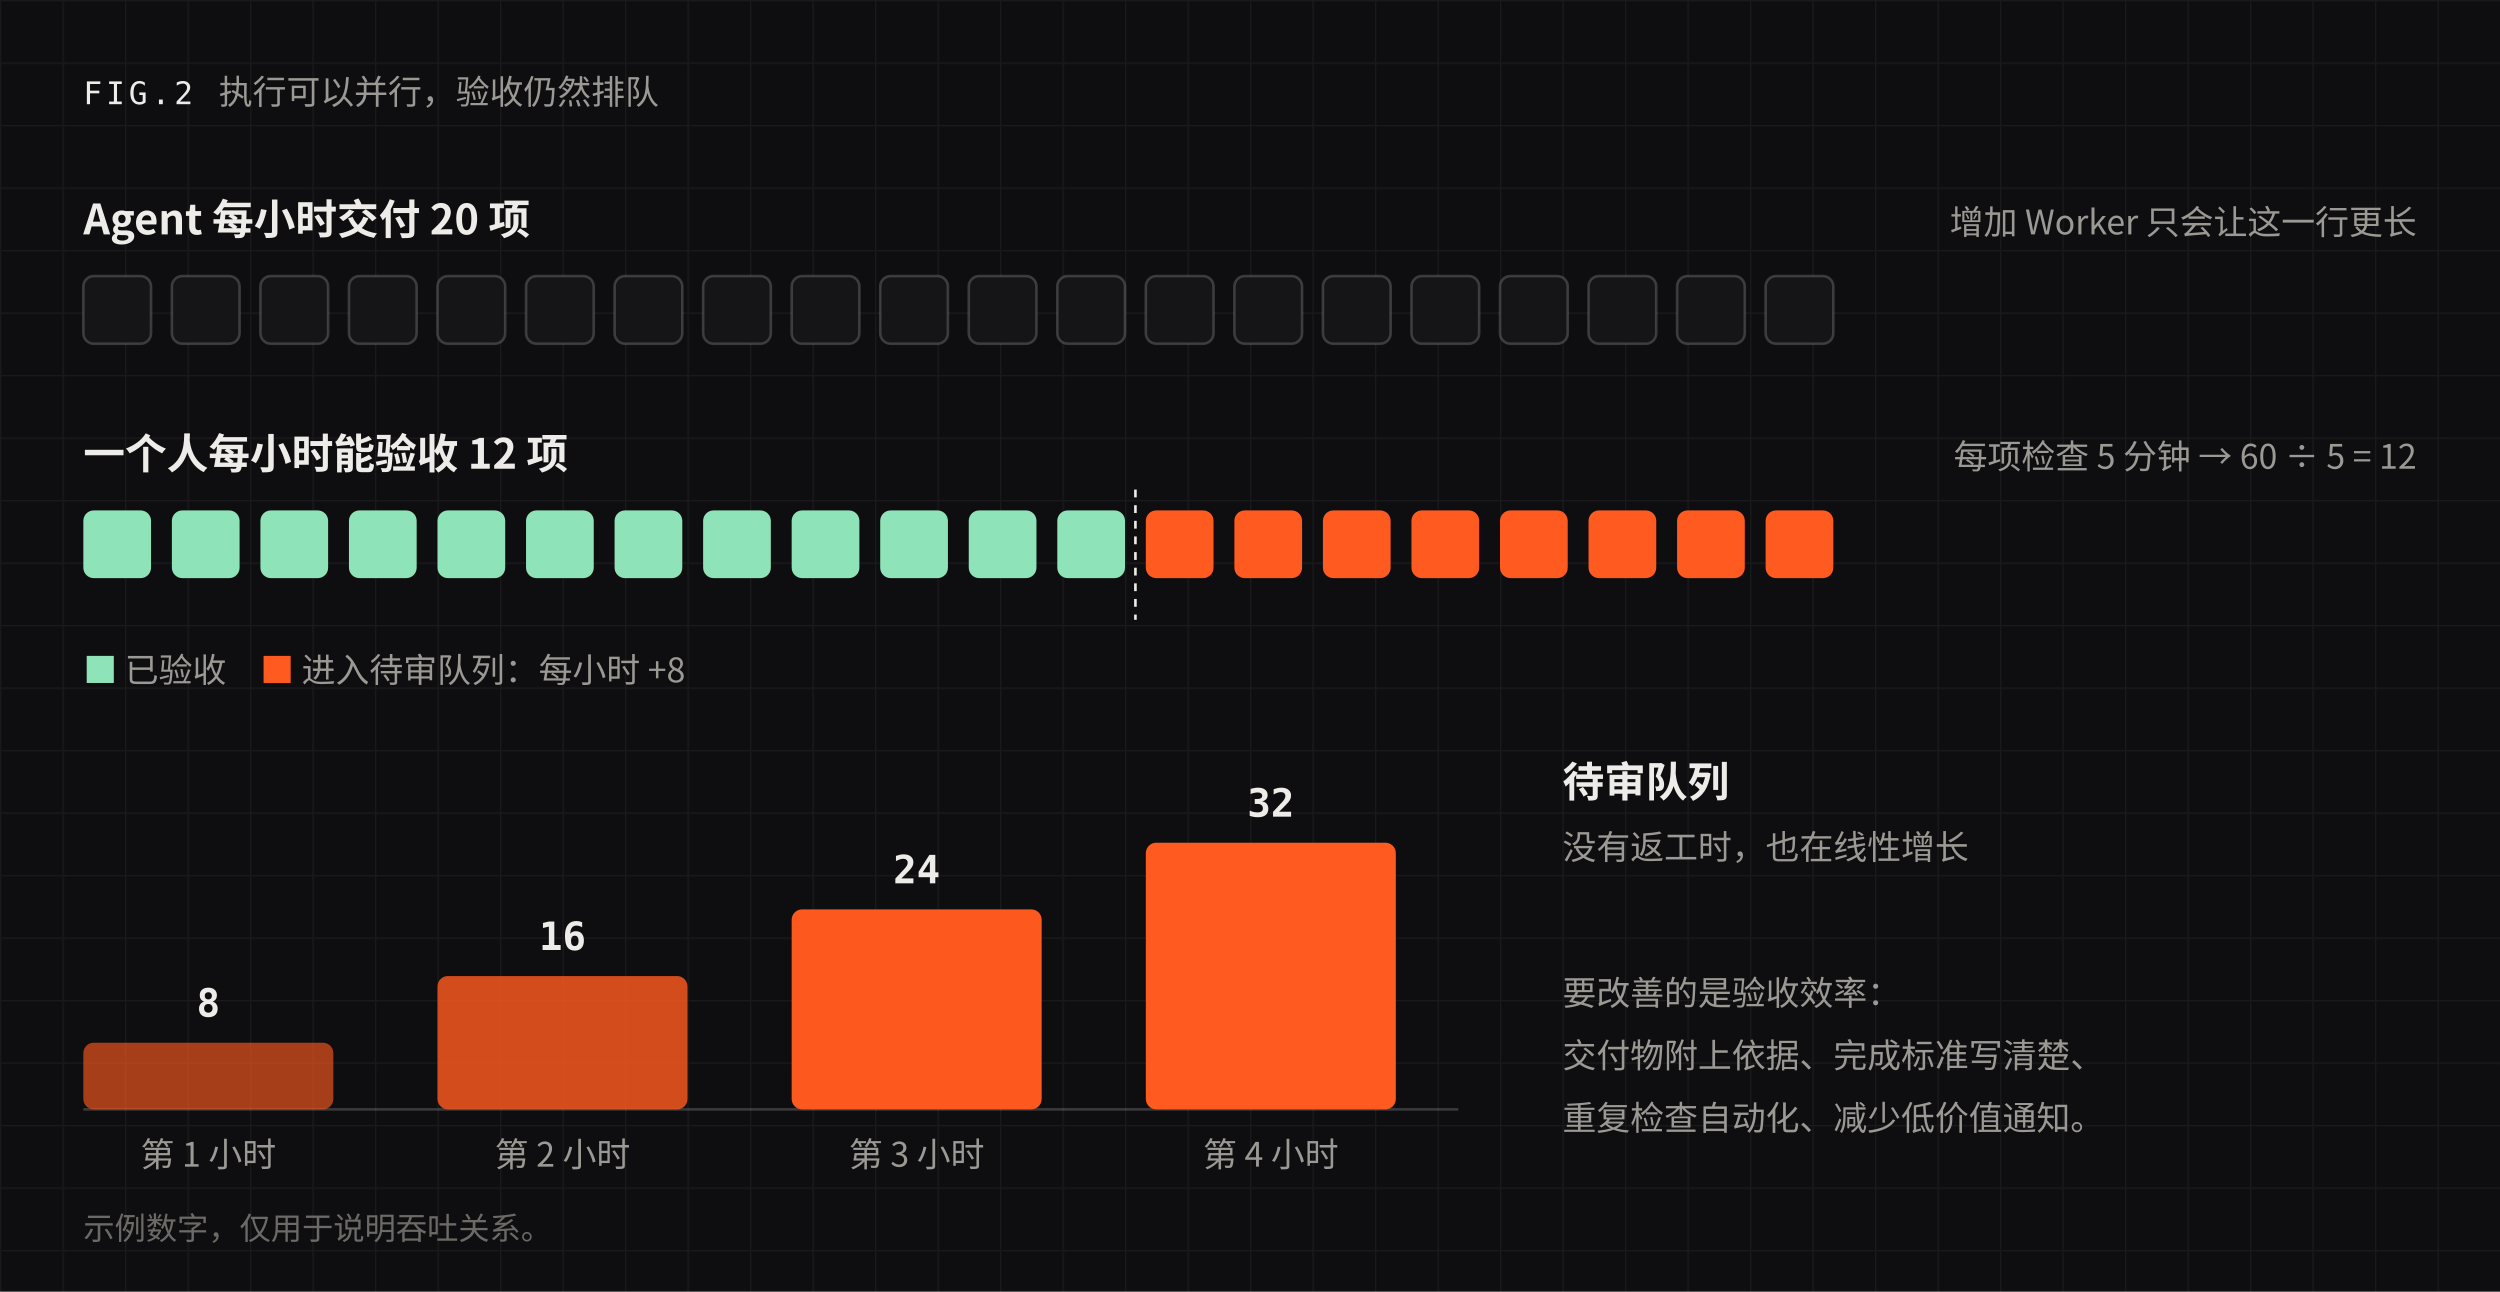
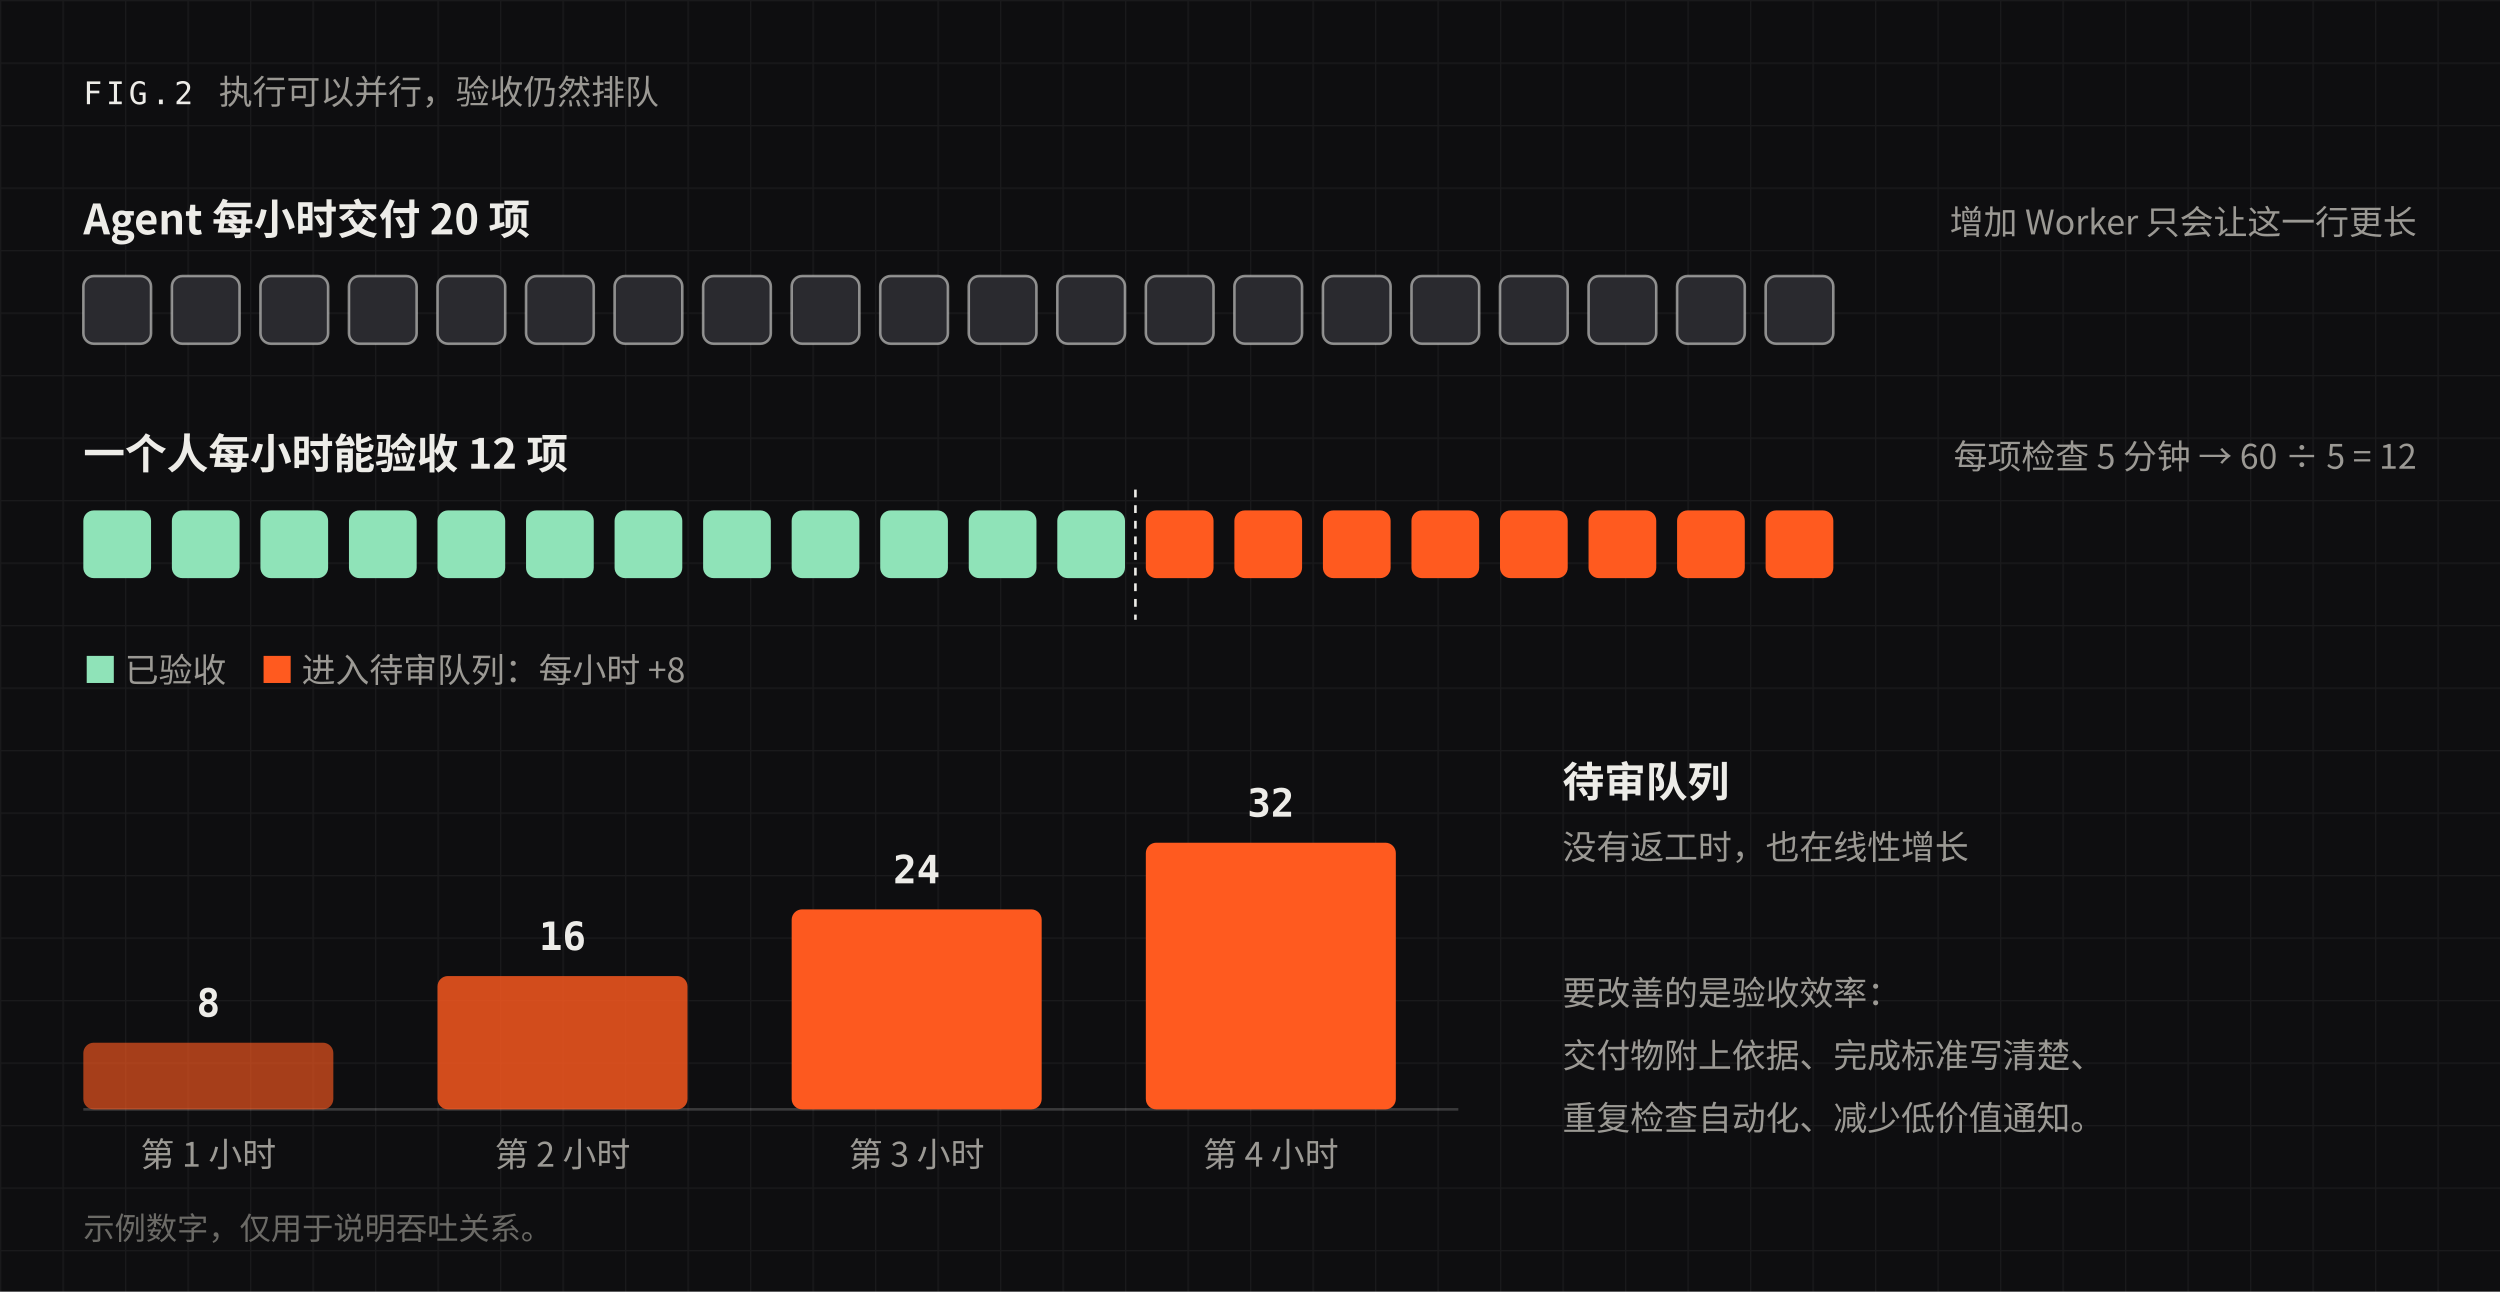
<svg xmlns="http://www.w3.org/2000/svg" viewBox="0 0 960 496" role="img" aria-labelledby="t d">
  <defs>
    <pattern id="grid" width="24" height="24" patternUnits="userSpaceOnUse">
      <path d="M24 0H0V24" fill="none" stroke="#ffffff0d" />
    </pattern>
  </defs>
  <style>
    text { font-family: "PingFang SC", "Hiragino Sans GB", "Microsoft YaHei", "Noto Sans CJK SC", system-ui, sans-serif; fill: #edece8; }
    .mono { font-family: "SF Mono", Menlo, Consolas, monospace; }
    .s { font-size: 13px; fill: #9b9994; }
    .xs { font-size: 12px; fill: #6b6a66; }
    .b { font-size: 16px; font-weight: 600; }
+     .bar { transform-box: fill-box; transform-origin: 50% 100%; }
+     @keyframes k1 { 0%, 3.33% { fill: #151517; stroke: #ffffff2e; } 5.00%, 91.11% { fill: #2a2a2f; stroke: #edece8; } 97.78%, 100% { fill: #151517; stroke: #ffffff2e; } }
+     @keyframes k2 { 0%, 4.33% { fill: #151517; stroke: #ffffff2e; } 6.00%, 91.11% { fill: #2a2a2f; stroke: #edece8; } 97.78%, 100% { fill: #151517; stroke: #ffffff2e; } }
+     @keyframes k3 { 0%, 5.33% { fill: #151517; stroke: #ffffff2e; } 7.00%, 91.11% { fill: #2a2a2f; stroke: #edece8; } 97.78%, 100% { fill: #151517; stroke: #ffffff2e; } }
+     @keyframes k4 { 0%, 6.33% { fill: #151517; stroke: #ffffff2e; } 8.00%, 91.11% { fill: #2a2a2f; stroke: #edece8; } 97.78%, 100% { fill: #151517; stroke: #ffffff2e; } }
+     @keyframes k5 { 0%, 7.33% { fill: #151517; stroke: #ffffff2e; } 9.00%, 91.11% { fill: #2a2a2f; stroke: #edece8; } 97.78%, 100% { fill: #151517; stroke: #ffffff2e; } }
+     @keyframes k6 { 0%, 8.33% { fill: #151517; stroke: #ffffff2e; } 10.00%, 91.11% { fill: #2a2a2f; stroke: #edece8; } 97.78%, 100% { fill: #151517; stroke: #ffffff2e; } }
+     @keyframes k7 { 0%, 9.33% { fill: #151517; stroke: #ffffff2e; } 11.00%, 91.11% { fill: #2a2a2f; stroke: #edece8; } 97.78%, 100% { fill: #151517; stroke: #ffffff2e; } }
+     @keyframes k8 { 0%, 10.33% { fill: #151517; stroke: #ffffff2e; } 12.00%, 91.11% { fill: #2a2a2f; stroke: #edece8; } 97.78%, 100% { fill: #151517; stroke: #ffffff2e; } }
+     @keyframes k9 { 0%, 11.33% { fill: #151517; stroke: #ffffff2e; } 13.00%, 91.11% { fill: #2a2a2f; stroke: #edece8; } 97.78%, 100% { fill: #151517; stroke: #ffffff2e; } }
+     @keyframes k10 { 0%, 12.33% { fill: #151517; stroke: #ffffff2e; } 14.00%, 91.11% { fill: #2a2a2f; stroke: #edece8; } 97.78%, 100% { fill: #151517; stroke: #ffffff2e; } }
+     @keyframes k11 { 0%, 13.33% { fill: #151517; stroke: #ffffff2e; } 15.00%, 91.11% { fill: #2a2a2f; stroke: #edece8; } 97.78%, 100% { fill: #151517; stroke: #ffffff2e; } }
+     @keyframes k12 { 0%, 14.33% { fill: #151517; stroke: #ffffff2e; } 16.00%, 91.11% { fill: #2a2a2f; stroke: #edece8; } 97.78%, 100% { fill: #151517; stroke: #ffffff2e; } }
+     @keyframes k13 { 0%, 15.33% { fill: #151517; stroke: #ffffff2e; } 17.00%, 91.11% { fill: #2a2a2f; stroke: #edece8; } 97.78%, 100% { fill: #151517; stroke: #ffffff2e; } }
+     @keyframes k14 { 0%, 16.33% { fill: #151517; stroke: #ffffff2e; } 18.00%, 91.11% { fill: #2a2a2f; stroke: #edece8; } 97.78%, 100% { fill: #151517; stroke: #ffffff2e; } }
+     @keyframes k15 { 0%, 17.33% { fill: #151517; stroke: #ffffff2e; } 19.00%, 91.11% { fill: #2a2a2f; stroke: #edece8; } 97.78%, 100% { fill: #151517; stroke: #ffffff2e; } }
+     @keyframes k16 { 0%, 18.33% { fill: #151517; stroke: #ffffff2e; } 20.00%, 91.11% { fill: #2a2a2f; stroke: #edece8; } 97.78%, 100% { fill: #151517; stroke: #ffffff2e; } }
+     @keyframes k17 { 0%, 19.33% { fill: #151517; stroke: #ffffff2e; } 21.00%, 91.11% { fill: #2a2a2f; stroke: #edece8; } 97.78%, 100% { fill: #151517; stroke: #ffffff2e; } }
+     @keyframes k18 { 0%, 20.33% { fill: #151517; stroke: #ffffff2e; } 22.00%, 91.11% { fill: #2a2a2f; stroke: #edece8; } 97.78%, 100% { fill: #151517; stroke: #ffffff2e; } }
+     @keyframes k19 { 0%, 21.33% { fill: #151517; stroke: #ffffff2e; } 23.00%, 91.11% { fill: #2a2a2f; stroke: #edece8; } 97.78%, 100% { fill: #151517; stroke: #ffffff2e; } }
+     @keyframes k20 { 0%, 22.33% { fill: #151517; stroke: #ffffff2e; } 24.00%, 91.11% { fill: #2a2a2f; stroke: #edece8; } 97.78%, 100% { fill: #151517; stroke: #ffffff2e; } }
+     @keyframes k21 { 0%, 6.67% { opacity: .12; } 8.89%, 91.11% { opacity: 1; } 97.78%, 100% { opacity: .12; } }
+     @keyframes k22 { 0%, 10.00% { opacity: .12; } 12.22%, 91.11% { opacity: 1; } 97.78%, 100% { opacity: .12; } }
+     @keyframes k23 { 0%, 13.33% { opacity: .12; } 15.56%, 91.11% { opacity: 1; } 97.78%, 100% { opacity: .12; } }
+     @keyframes k24 { 0%, 16.67% { opacity: .12; } 18.89%, 91.11% { opacity: 1; } 97.78%, 100% { opacity: .12; } }
+     @keyframes k25 { 0%, 20.00% { opacity: .12; } 22.22%, 91.11% { opacity: 1; } 97.78%, 100% { opacity: .12; } }
+     @keyframes k26 { 0%, 23.33% { opacity: .12; } 25.56%, 91.11% { opacity: 1; } 97.78%, 100% { opacity: .12; } }
+     @keyframes k27 { 0%, 26.67% { opacity: .12; } 28.89%, 91.11% { opacity: 1; } 97.78%, 100% { opacity: .12; } }
+     @keyframes k28 { 0%, 30.00% { opacity: .12; } 32.22%, 91.11% { opacity: 1; } 97.78%, 100% { opacity: .12; } }
+     @keyframes k29 { 0%, 33.33% { opacity: .12; } 35.56%, 91.11% { opacity: 1; } 97.78%, 100% { opacity: .12; } }
+     @keyframes k30 { 0%, 36.67% { opacity: .12; } 38.89%, 91.11% { opacity: 1; } 97.78%, 100% { opacity: .12; } }
+     @keyframes k31 { 0%, 40.00% { opacity: .12; } 42.22%, 91.11% { opacity: 1; } 97.78%, 100% { opacity: .12; } }
+     @keyframes k32 { 0%, 43.33% { opacity: .12; } 45.56%, 91.11% { opacity: 1; } 97.78%, 100% { opacity: .12; } }
+     @keyframes k33 { 0%, 25.56% { opacity: .12; } 27.78%, 91.11% { opacity: 1; } 97.78%, 100% { opacity: .12; } }
+     @keyframes k34 { 0%, 26.89% { opacity: .12; } 29.11%, 91.11% { opacity: 1; } 97.78%, 100% { opacity: .12; } }
+     @keyframes k35 { 0%, 28.22% { opacity: .12; } 30.44%, 91.11% { opacity: 1; } 97.78%, 100% { opacity: .12; } }
+     @keyframes k36 { 0%, 29.56% { opacity: .12; } 31.78%, 91.11% { opacity: 1; } 97.78%, 100% { opacity: .12; } }
+     @keyframes k37 { 0%, 30.89% { opacity: .12; } 33.11%, 91.11% { opacity: 1; } 97.78%, 100% { opacity: .12; } }
+     @keyframes k38 { 0%, 32.22% { opacity: .12; } 34.44%, 91.11% { opacity: 1; } 97.78%, 100% { opacity: .12; } }
+     @keyframes k39 { 0%, 33.56% { opacity: .12; } 35.78%, 91.11% { opacity: 1; } 97.78%, 100% { opacity: .12; } }
+     @keyframes k40 { 0%, 34.89% { opacity: .12; } 37.11%, 91.11% { opacity: 1; } 97.78%, 100% { opacity: .12; } }
+     @keyframes k41 { 0%, 47.78% { transform: scaleY(0); } 52.78%, 91.11% { transform: scaleY(1); } 97.78%, 100% { transform: scaleY(0); } }
+     @keyframes k42 { 0%, 51.11% { opacity: 0; } 54.44%, 91.11% { opacity: 1; } 97.78%, 100% { opacity: 0; } }
+     @keyframes k43 { 0%, 53.33% { transform: scaleY(0); } 58.33%, 91.11% { transform: scaleY(1); } 97.78%, 100% { transform: scaleY(0); } }
+     @keyframes k44 { 0%, 56.67% { opacity: 0; } 60.00%, 91.11% { opacity: 1; } 97.78%, 100% { opacity: 0; } }
+     @keyframes k45 { 0%, 58.89% { transform: scaleY(0); } 63.89%, 91.11% { transform: scaleY(1); } 97.78%, 100% { transform: scaleY(0); } }
+     @keyframes k46 { 0%, 62.22% { opacity: 0; } 65.56%, 91.11% { opacity: 1; } 97.78%, 100% { opacity: 0; } }
+     @keyframes k47 { 0%, 64.44% { transform: scaleY(0); } 69.44%, 91.11% { transform: scaleY(1); } 97.78%, 100% { transform: scaleY(0); } }
+     @keyframes k48 { 0%, 67.78% { opacity: 0; } 71.11%, 91.11% { opacity: 1; } 97.78%, 100% { opacity: 0; } }
+     @media (prefers-reduced-motion: reduce) { rect, text { animation: none !important; } }
  </style>
  <rect width="960" height="496" fill="#0e0e10" />
  <rect width="960" height="496" fill="url(#grid)" />
  <text x="32" y="40" class="mono" font-size="12" fill="#ff5a1f" letter-spacing="1.5">FIG.2</text>
  <text x="84" y="40" class="s">执行可以并行，验收仍然排队</text>
  <text x="32" y="90" class="b">Agent 每小时交付 20 项</text>
  <text x="928" y="90" text-anchor="end" class="s">增加 Worker 只会让这一行更长</text>
  <text x="32" y="180" class="b">一个人每小时能验收 12 项</text>
  <text x="928" y="180" text-anchor="end" class="s">每项检查 5 分钟 → 60 ÷ 5 = 12</text>
-   <rect x="32" y="106" width="26" height="26" rx="4" fill="#151517" stroke="#ffffff2e" />
-   <rect x="66" y="106" width="26" height="26" rx="4" fill="#151517" stroke="#ffffff2e" />
-   <rect x="100" y="106" width="26" height="26" rx="4" fill="#151517" stroke="#ffffff2e" />
-   <rect x="134" y="106" width="26" height="26" rx="4" fill="#151517" stroke="#ffffff2e" />
-   <rect x="168" y="106" width="26" height="26" rx="4" fill="#151517" stroke="#ffffff2e" />
-   <rect x="202" y="106" width="26" height="26" rx="4" fill="#151517" stroke="#ffffff2e" />
-   <rect x="236" y="106" width="26" height="26" rx="4" fill="#151517" stroke="#ffffff2e" />
-   <rect x="270" y="106" width="26" height="26" rx="4" fill="#151517" stroke="#ffffff2e" />
-   <rect x="304" y="106" width="26" height="26" rx="4" fill="#151517" stroke="#ffffff2e" />
-   <rect x="338" y="106" width="26" height="26" rx="4" fill="#151517" stroke="#ffffff2e" />
-   <rect x="372" y="106" width="26" height="26" rx="4" fill="#151517" stroke="#ffffff2e" />
-   <rect x="406" y="106" width="26" height="26" rx="4" fill="#151517" stroke="#ffffff2e" />
-   <rect x="440" y="106" width="26" height="26" rx="4" fill="#151517" stroke="#ffffff2e" />
-   <rect x="474" y="106" width="26" height="26" rx="4" fill="#151517" stroke="#ffffff2e" />
-   <rect x="508" y="106" width="26" height="26" rx="4" fill="#151517" stroke="#ffffff2e" />
-   <rect x="542" y="106" width="26" height="26" rx="4" fill="#151517" stroke="#ffffff2e" />
-   <rect x="576" y="106" width="26" height="26" rx="4" fill="#151517" stroke="#ffffff2e" />
-   <rect x="610" y="106" width="26" height="26" rx="4" fill="#151517" stroke="#ffffff2e" />
-   <rect x="644" y="106" width="26" height="26" rx="4" fill="#151517" stroke="#ffffff2e" />
-   <rect x="678" y="106" width="26" height="26" rx="4" fill="#151517" stroke="#ffffff2e" />
-   <rect x="32" y="196" width="26" height="26" rx="4" fill="#8fe3b8" />
-   <rect x="66" y="196" width="26" height="26" rx="4" fill="#8fe3b8" />
-   <rect x="100" y="196" width="26" height="26" rx="4" fill="#8fe3b8" />
-   <rect x="134" y="196" width="26" height="26" rx="4" fill="#8fe3b8" />
-   <rect x="168" y="196" width="26" height="26" rx="4" fill="#8fe3b8" />
-   <rect x="202" y="196" width="26" height="26" rx="4" fill="#8fe3b8" />
-   <rect x="236" y="196" width="26" height="26" rx="4" fill="#8fe3b8" />
-   <rect x="270" y="196" width="26" height="26" rx="4" fill="#8fe3b8" />
-   <rect x="304" y="196" width="26" height="26" rx="4" fill="#8fe3b8" />
-   <rect x="338" y="196" width="26" height="26" rx="4" fill="#8fe3b8" />
-   <rect x="372" y="196" width="26" height="26" rx="4" fill="#8fe3b8" />
-   <rect x="406" y="196" width="26" height="26" rx="4" fill="#8fe3b8" />
-   <rect x="440" y="196" width="26" height="26" rx="4" fill="#ff5a1f" />
-   <rect x="474" y="196" width="26" height="26" rx="4" fill="#ff5a1f" />
-   <rect x="508" y="196" width="26" height="26" rx="4" fill="#ff5a1f" />
-   <rect x="542" y="196" width="26" height="26" rx="4" fill="#ff5a1f" />
-   <rect x="576" y="196" width="26" height="26" rx="4" fill="#ff5a1f" />
-   <rect x="610" y="196" width="26" height="26" rx="4" fill="#ff5a1f" />
-   <rect x="644" y="196" width="26" height="26" rx="4" fill="#ff5a1f" />
-   <rect x="678" y="196" width="26" height="26" rx="4" fill="#ff5a1f" />
+   <rect x="32" y="106" width="26" height="26" rx="4" style="fill:#2a2a2f;stroke:#edece8;animation:k1 9s infinite" stroke-opacity=".55" />
+   <rect x="66" y="106" width="26" height="26" rx="4" style="fill:#2a2a2f;stroke:#edece8;animation:k2 9s infinite" stroke-opacity=".55" />
+   <rect x="100" y="106" width="26" height="26" rx="4" style="fill:#2a2a2f;stroke:#edece8;animation:k3 9s infinite" stroke-opacity=".55" />
+   <rect x="134" y="106" width="26" height="26" rx="4" style="fill:#2a2a2f;stroke:#edece8;animation:k4 9s infinite" stroke-opacity=".55" />
+   <rect x="168" y="106" width="26" height="26" rx="4" style="fill:#2a2a2f;stroke:#edece8;animation:k5 9s infinite" stroke-opacity=".55" />
+   <rect x="202" y="106" width="26" height="26" rx="4" style="fill:#2a2a2f;stroke:#edece8;animation:k6 9s infinite" stroke-opacity=".55" />
+   <rect x="236" y="106" width="26" height="26" rx="4" style="fill:#2a2a2f;stroke:#edece8;animation:k7 9s infinite" stroke-opacity=".55" />
+   <rect x="270" y="106" width="26" height="26" rx="4" style="fill:#2a2a2f;stroke:#edece8;animation:k8 9s infinite" stroke-opacity=".55" />
+   <rect x="304" y="106" width="26" height="26" rx="4" style="fill:#2a2a2f;stroke:#edece8;animation:k9 9s infinite" stroke-opacity=".55" />
+   <rect x="338" y="106" width="26" height="26" rx="4" style="fill:#2a2a2f;stroke:#edece8;animation:k10 9s infinite" stroke-opacity=".55" />
+   <rect x="372" y="106" width="26" height="26" rx="4" style="fill:#2a2a2f;stroke:#edece8;animation:k11 9s infinite" stroke-opacity=".55" />
+   <rect x="406" y="106" width="26" height="26" rx="4" style="fill:#2a2a2f;stroke:#edece8;animation:k12 9s infinite" stroke-opacity=".55" />
+   <rect x="440" y="106" width="26" height="26" rx="4" style="fill:#2a2a2f;stroke:#edece8;animation:k13 9s infinite" stroke-opacity=".55" />
+   <rect x="474" y="106" width="26" height="26" rx="4" style="fill:#2a2a2f;stroke:#edece8;animation:k14 9s infinite" stroke-opacity=".55" />
+   <rect x="508" y="106" width="26" height="26" rx="4" style="fill:#2a2a2f;stroke:#edece8;animation:k15 9s infinite" stroke-opacity=".55" />
+   <rect x="542" y="106" width="26" height="26" rx="4" style="fill:#2a2a2f;stroke:#edece8;animation:k16 9s infinite" stroke-opacity=".55" />
+   <rect x="576" y="106" width="26" height="26" rx="4" style="fill:#2a2a2f;stroke:#edece8;animation:k17 9s infinite" stroke-opacity=".55" />
+   <rect x="610" y="106" width="26" height="26" rx="4" style="fill:#2a2a2f;stroke:#edece8;animation:k18 9s infinite" stroke-opacity=".55" />
+   <rect x="644" y="106" width="26" height="26" rx="4" style="fill:#2a2a2f;stroke:#edece8;animation:k19 9s infinite" stroke-opacity=".55" />
+   <rect x="678" y="106" width="26" height="26" rx="4" style="fill:#2a2a2f;stroke:#edece8;animation:k20 9s infinite" stroke-opacity=".55" />
+   <rect x="32" y="196" width="26" height="26" rx="4" fill="#8fe3b8" style="animation:k21 9s infinite" />
+   <rect x="66" y="196" width="26" height="26" rx="4" fill="#8fe3b8" style="animation:k22 9s infinite" />
+   <rect x="100" y="196" width="26" height="26" rx="4" fill="#8fe3b8" style="animation:k23 9s infinite" />
+   <rect x="134" y="196" width="26" height="26" rx="4" fill="#8fe3b8" style="animation:k24 9s infinite" />
+   <rect x="168" y="196" width="26" height="26" rx="4" fill="#8fe3b8" style="animation:k25 9s infinite" />
+   <rect x="202" y="196" width="26" height="26" rx="4" fill="#8fe3b8" style="animation:k26 9s infinite" />
+   <rect x="236" y="196" width="26" height="26" rx="4" fill="#8fe3b8" style="animation:k27 9s infinite" />
+   <rect x="270" y="196" width="26" height="26" rx="4" fill="#8fe3b8" style="animation:k28 9s infinite" />
+   <rect x="304" y="196" width="26" height="26" rx="4" fill="#8fe3b8" style="animation:k29 9s infinite" />
+   <rect x="338" y="196" width="26" height="26" rx="4" fill="#8fe3b8" style="animation:k30 9s infinite" />
+   <rect x="372" y="196" width="26" height="26" rx="4" fill="#8fe3b8" style="animation:k31 9s infinite" />
+   <rect x="406" y="196" width="26" height="26" rx="4" fill="#8fe3b8" style="animation:k32 9s infinite" />
+   <rect x="440" y="196" width="26" height="26" rx="4" fill="#ff5a1f" style="animation:k33 9s infinite" />
+   <rect x="474" y="196" width="26" height="26" rx="4" fill="#ff5a1f" style="animation:k34 9s infinite" />
+   <rect x="508" y="196" width="26" height="26" rx="4" fill="#ff5a1f" style="animation:k35 9s infinite" />
+   <rect x="542" y="196" width="26" height="26" rx="4" fill="#ff5a1f" style="animation:k36 9s infinite" />
+   <rect x="576" y="196" width="26" height="26" rx="4" fill="#ff5a1f" style="animation:k37 9s infinite" />
+   <rect x="610" y="196" width="26" height="26" rx="4" fill="#ff5a1f" style="animation:k38 9s infinite" />
+   <rect x="644" y="196" width="26" height="26" rx="4" fill="#ff5a1f" style="animation:k39 9s infinite" />
+   <rect x="678" y="196" width="26" height="26" rx="4" fill="#ff5a1f" style="animation:k40 9s infinite" />
  <line x1="436.0" y1="188" x2="436.0" y2="238" stroke="#edece8" stroke-dasharray="3 3" />
  <text x="32" y="262" class="s">
    <tspan fill="#8fe3b8">■</tspan> 已验收　<tspan fill="#ff5a1f">■</tspan> 进入待审队列：每小时 +8</text>
  <text x="600" y="306" class="b">待审队列</text>
  <text x="600" y="330" class="s">没有返工时，也在线性增长</text>
  <line x1="32" y1="426" x2="560" y2="426" stroke="#ffffff2e" />
-   <rect x="32" y="400.4" width="96" height="25.6" rx="4" fill="#ff5a1f" opacity="0.63" />
-   <text x="80.0" y="390.4" text-anchor="middle" class="mono" font-size="15" font-weight="600">8</text>
+   <rect x="32" y="400.4" width="96" height="25.6" rx="4" fill="#ff5a1f" opacity="0.63" class="bar" style="animation:k41 9s infinite" />
+   <text x="80.0" y="390.4" text-anchor="middle" class="mono" font-size="15" font-weight="600" style="animation:k42 9s infinite">8</text>
  <text x="80.0" y="448" text-anchor="middle" class="s">第 1 小时</text>
-   <rect x="168" y="374.8" width="96" height="51.2" rx="4" fill="#ff5a1f" opacity="0.81" />
-   <text x="216.0" y="364.8" text-anchor="middle" class="mono" font-size="15" font-weight="600">16</text>
+   <rect x="168" y="374.8" width="96" height="51.2" rx="4" fill="#ff5a1f" opacity="0.81" class="bar" style="animation:k43 9s infinite" />
+   <text x="216.0" y="364.8" text-anchor="middle" class="mono" font-size="15" font-weight="600" style="animation:k44 9s infinite">16</text>
  <text x="216.0" y="448" text-anchor="middle" class="s">第 2 小时</text>
-   <rect x="304" y="349.2" width="96" height="76.8" rx="4" fill="#ff5a1f" opacity="0.99" />
-   <text x="352.0" y="339.2" text-anchor="middle" class="mono" font-size="15" font-weight="600">24</text>
+   <rect x="304" y="349.2" width="96" height="76.8" rx="4" fill="#ff5a1f" opacity="0.99" class="bar" style="animation:k45 9s infinite" />
+   <text x="352.0" y="339.2" text-anchor="middle" class="mono" font-size="15" font-weight="600" style="animation:k46 9s infinite">24</text>
  <text x="352.0" y="448" text-anchor="middle" class="s">第 3 小时</text>
-   <rect x="440" y="323.6" width="96" height="102.4" rx="4" fill="#ff5a1f" opacity="1.17" />
-   <text x="488.0" y="313.6" text-anchor="middle" class="mono" font-size="15" font-weight="600">32</text>
+   <rect x="440" y="323.6" width="96" height="102.4" rx="4" fill="#ff5a1f" opacity="1.17" class="bar" style="animation:k47 9s infinite" />
+   <text x="488.0" y="313.6" text-anchor="middle" class="mono" font-size="15" font-weight="600" style="animation:k48 9s infinite">32</text>
  <text x="488.0" y="448" text-anchor="middle" class="s">第 4 小时</text>
  <text x="600" y="386" class="s">要改善的是验收效率：</text>
  <text x="600" y="410" class="s">交付物附上依据、完成标准写清楚、</text>
  <text x="600" y="434" class="s">重复检查自动化、减少低价值通知。</text>
  <text x="32" y="476" class="xs">示例数字，仅用于说明吞吐关系。</text>
</svg>
